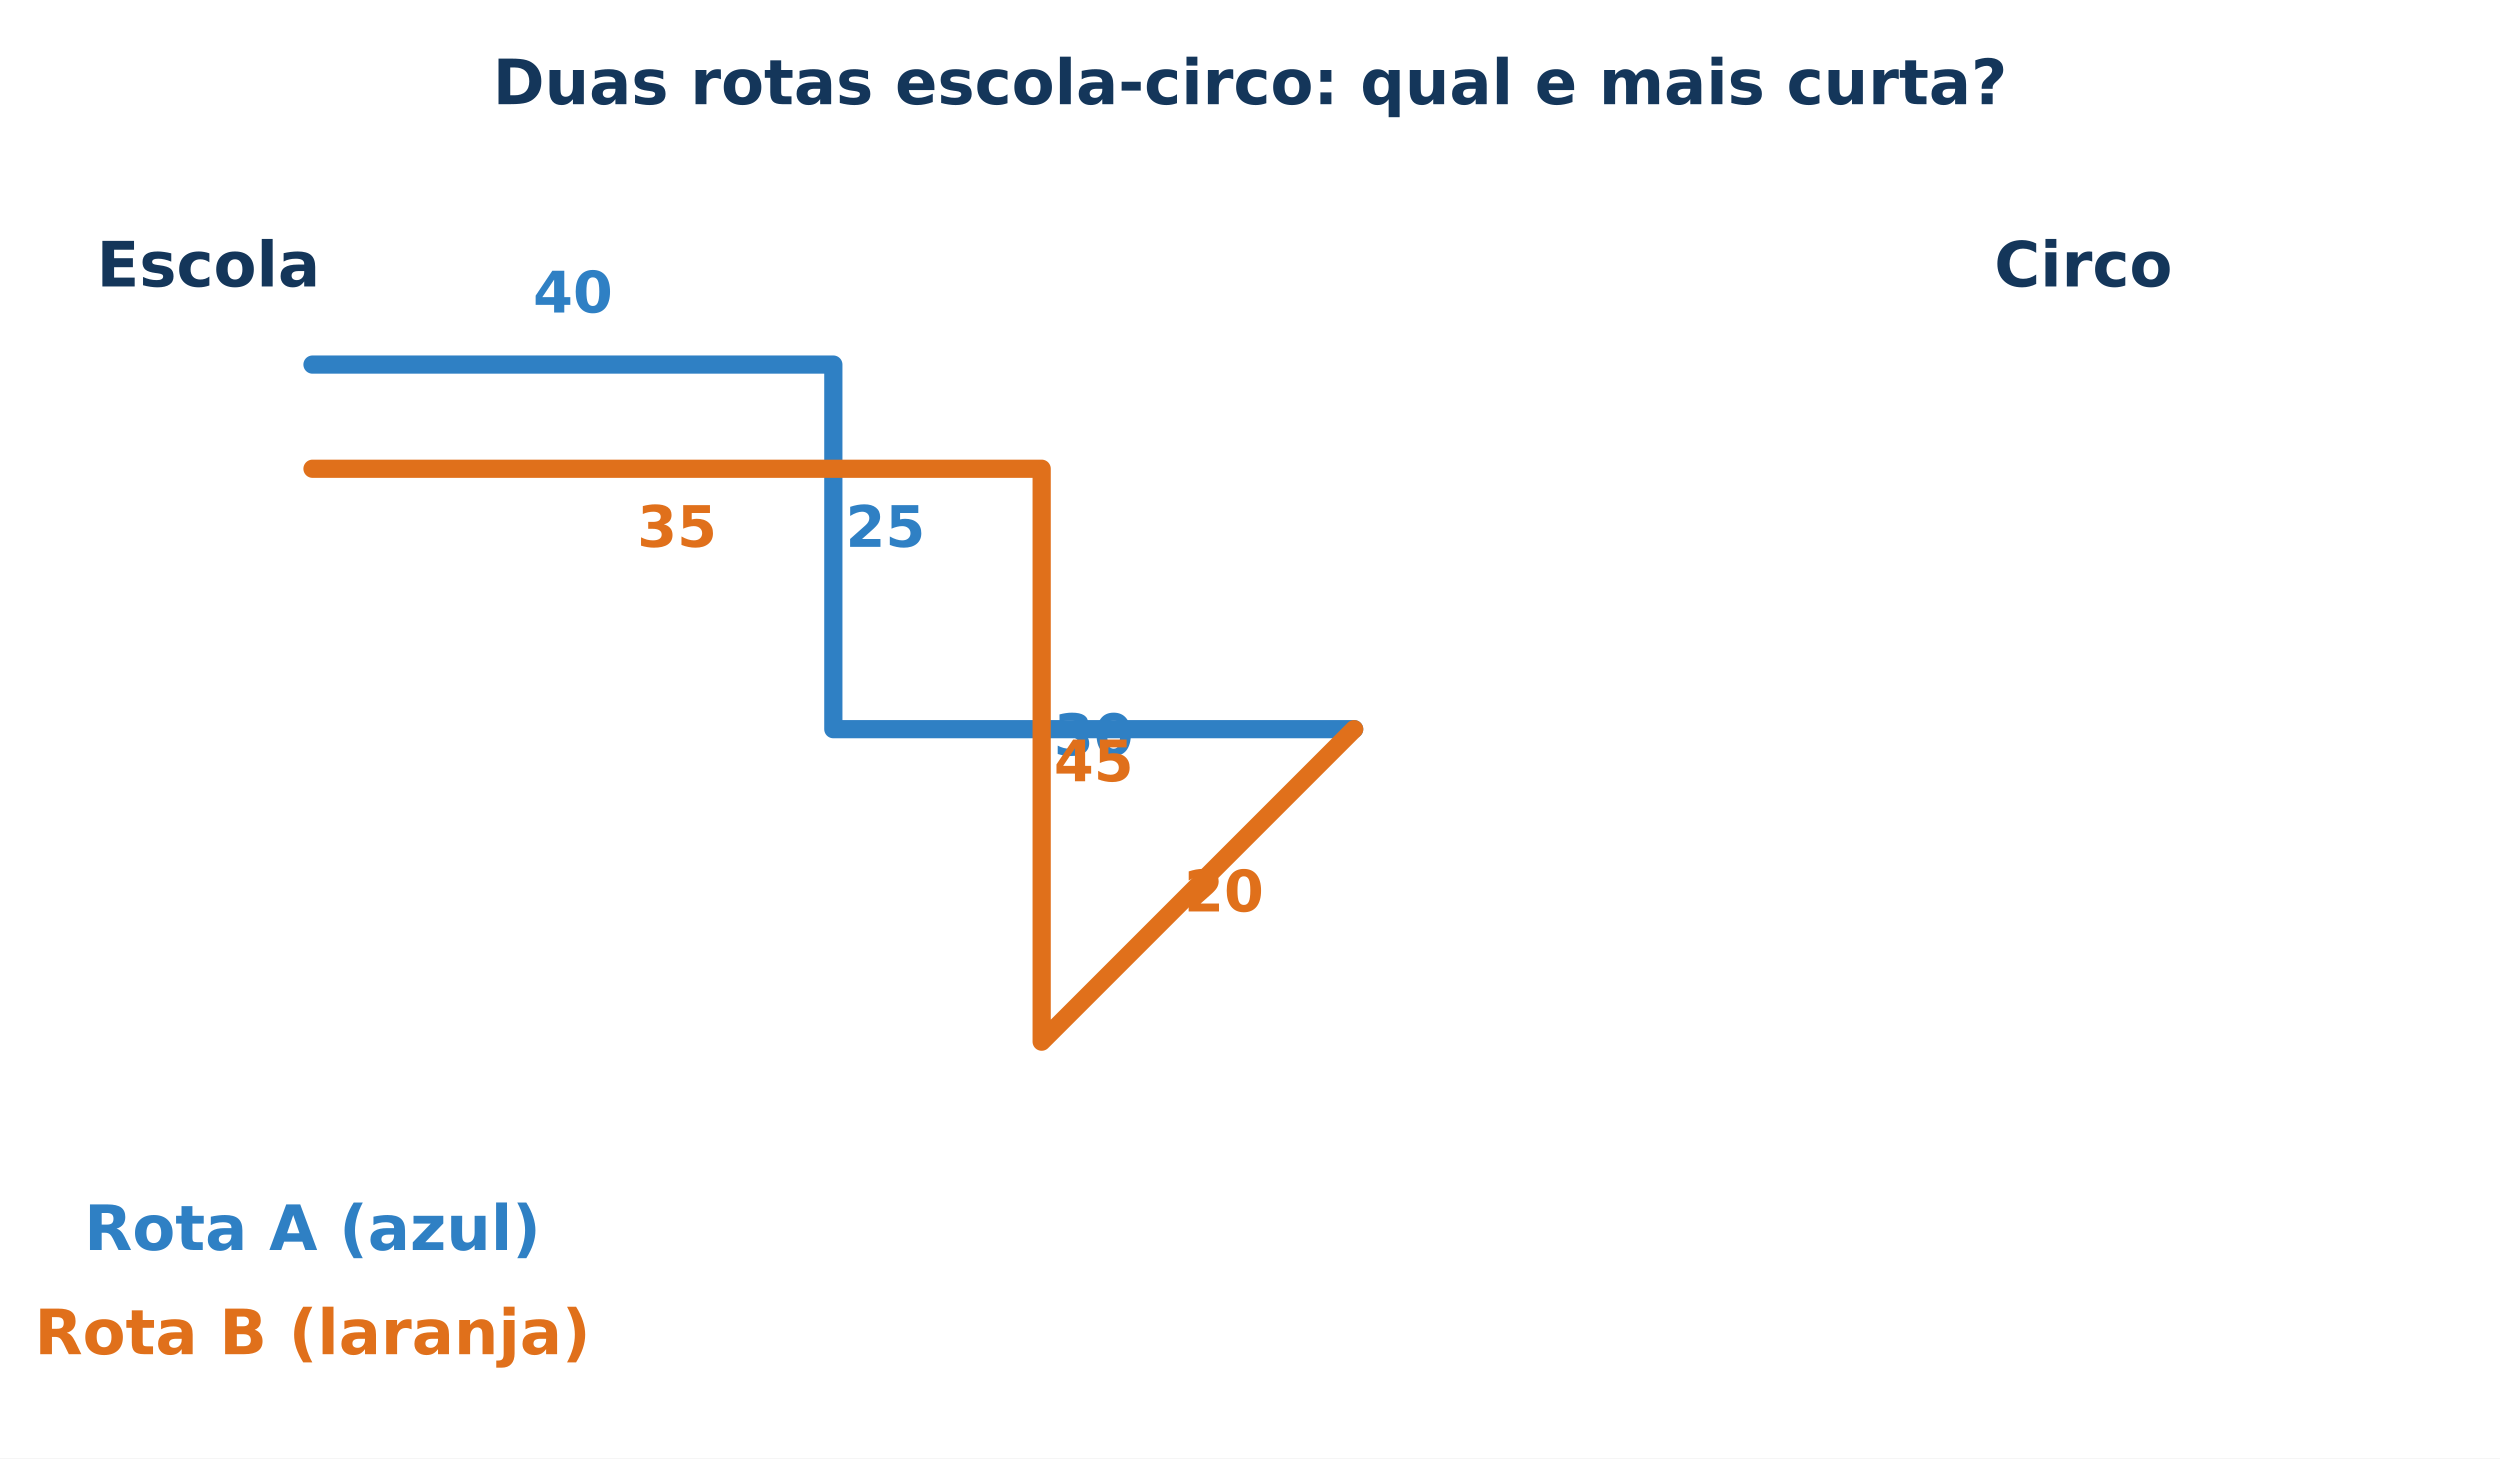
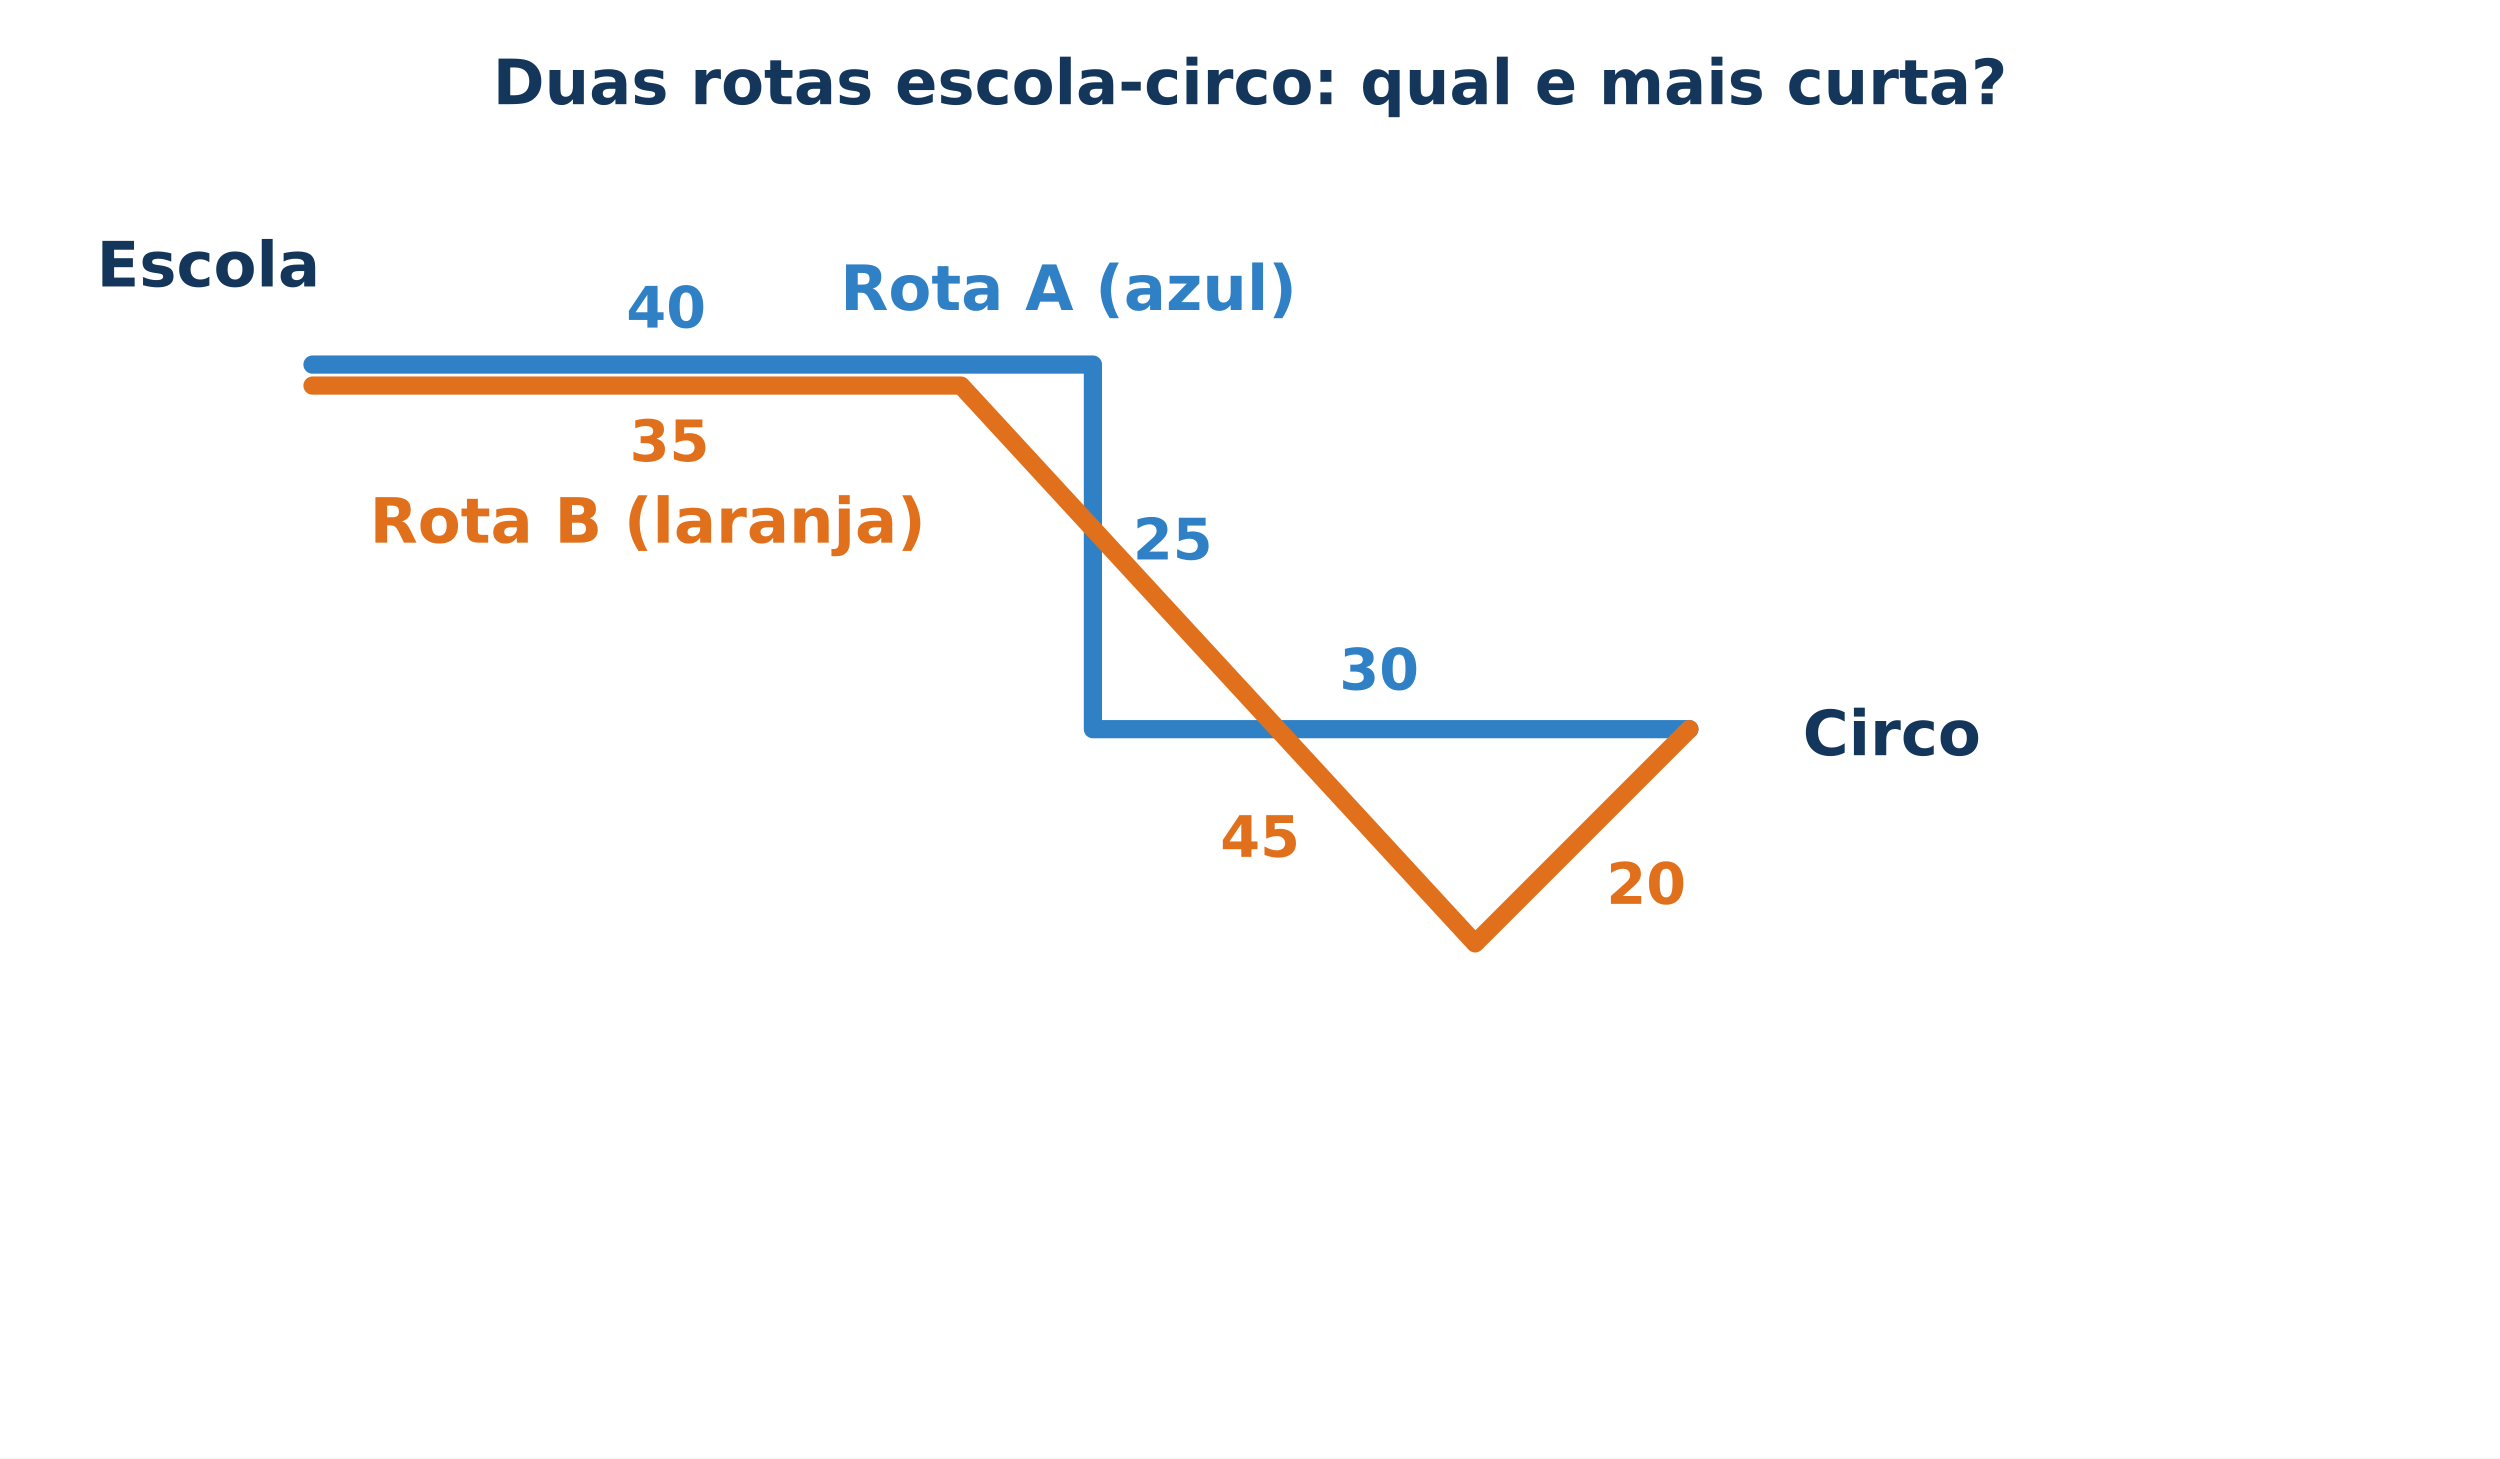
- <svg xmlns="http://www.w3.org/2000/svg" viewBox="0 0 480 280">
-   <rect width="480" height="280" fill="white" />
-   <text x="240.0" y="20" font-family="DejaVu Sans" font-size="12" font-weight="bold" fill="#14365A" text-anchor="middle">Duas rotas escola-circo: qual e mais curta?</text>
-   <text x="40" y="55" font-family="DejaVu Sans" font-size="12" font-weight="bold" fill="#14365A" text-anchor="middle">Escola</text>
-   <text x="400" y="55" font-family="DejaVu Sans" font-size="12" font-weight="bold" fill="#14365A" text-anchor="middle">Circo</text>
-   <polyline points="60,70 160,70 160,140 260,140" fill="none" stroke="#2F80C4" stroke-width="3.5" stroke-linejoin="round" stroke-linecap="round" />
-   <polyline points="60,90 200,90 200,200 260,140" fill="none" stroke="#E0701B" stroke-width="3.5" stroke-linejoin="round" stroke-linecap="round" />
-   <text x="110" y="60" font-family="DejaVu Sans" font-size="11" font-weight="bold" fill="#2F80C4" text-anchor="middle">40</text>
-   <text x="170" y="105" font-family="DejaVu Sans" font-size="11" font-weight="bold" fill="#2F80C4" text-anchor="middle">25</text>
-   <text x="210" y="145" font-family="DejaVu Sans" font-size="11" font-weight="bold" fill="#2F80C4" text-anchor="middle">30</text>
-   <text x="130" y="105" font-family="DejaVu Sans" font-size="11" font-weight="bold" fill="#E0701B" text-anchor="middle">35</text>
-   <text x="210" y="150" font-family="DejaVu Sans" font-size="11" font-weight="bold" fill="#E0701B" text-anchor="middle">45</text>
-   <text x="235" y="175" font-family="DejaVu Sans" font-size="11" font-weight="bold" fill="#E0701B" text-anchor="middle">20</text>
-   <text x="60" y="240" font-family="DejaVu Sans" font-size="12" font-weight="bold" fill="#2F80C4" text-anchor="middle">Rota A (azul)</text>
-   <text x="60" y="260" font-family="DejaVu Sans" font-size="12" font-weight="bold" fill="#E0701B" text-anchor="middle">Rota B (laranja)</text>
+ <svg xmlns="http://www.w3.org/2000/svg" viewBox="0 0 480 280" version="1.1" id="svg11">
+   <defs id="defs11" />
+   <rect width="480" height="280" fill="white" id="rect1" />
+   <text x="240.0" y="20" font-family="DejaVu Sans" font-size="12" font-weight="bold" fill="#14365A" text-anchor="middle" id="text1">Duas rotas escola-circo: qual e mais curta?</text>
+   <text x="40" y="55" font-family="DejaVu Sans" font-size="12" font-weight="bold" fill="#14365A" text-anchor="middle" id="text2">Escola</text>
+   <text x="363.226" y="145" font-family="'DejaVu Sans'" font-size="12px" font-weight="bold" fill="#14365a" text-anchor="middle" id="text3">Circo</text>
+   <path id="polyline3" style="fill:none;stroke:#2f80c4;stroke-width:3.5;stroke-linecap:round;stroke-linejoin:round" d="m 60,70 h 149.839 v 70 h 114.516" />
+   <path id="polyline4" style="fill:none;stroke:#e0701b;stroke-width:3.5;stroke-linecap:round;stroke-linejoin:round" d="M 60,74.032 H 184.516 L 283.226,181.129 324.355,140" />
+   <text x="127.903" y="62.903" font-family="'DejaVu Sans'" font-size="11px" font-weight="bold" fill="#2f80c4" text-anchor="middle" id="text4">40</text>
+   <text x="225.161" y="107.419" font-family="'DejaVu Sans'" font-size="11px" font-weight="bold" fill="#2f80c4" text-anchor="middle" id="text5">25</text>
+   <text x="264.797" y="132.419" font-family="'DejaVu Sans'" font-size="11px" font-weight="bold" fill="#2f80c4" text-anchor="middle" id="text6">30</text>
+   <text x="128.548" y="88.548" font-family="'DejaVu Sans'" font-size="11px" font-weight="bold" fill="#e0701b" text-anchor="middle" id="text7">35</text>
+   <text x="241.935" y="164.516" font-family="'DejaVu Sans'" font-size="11px" font-weight="bold" fill="#e0701b" text-anchor="middle" id="text8">45</text>
+   <text x="316.074" y="173.548" font-family="'DejaVu Sans'" font-size="11px" font-weight="bold" fill="#e0701b" text-anchor="middle" id="text9">20</text>
+   <text x="205.161" y="59.516" font-family="'DejaVu Sans'" font-size="12px" font-weight="bold" fill="#2f80c4" text-anchor="middle" id="text10">Rota A (azul)</text>
+   <text x="124.355" y="104.194" font-family="'DejaVu Sans'" font-size="12px" font-weight="bold" fill="#e0701b" text-anchor="middle" id="text11">Rota B (laranja)</text>
</svg>
